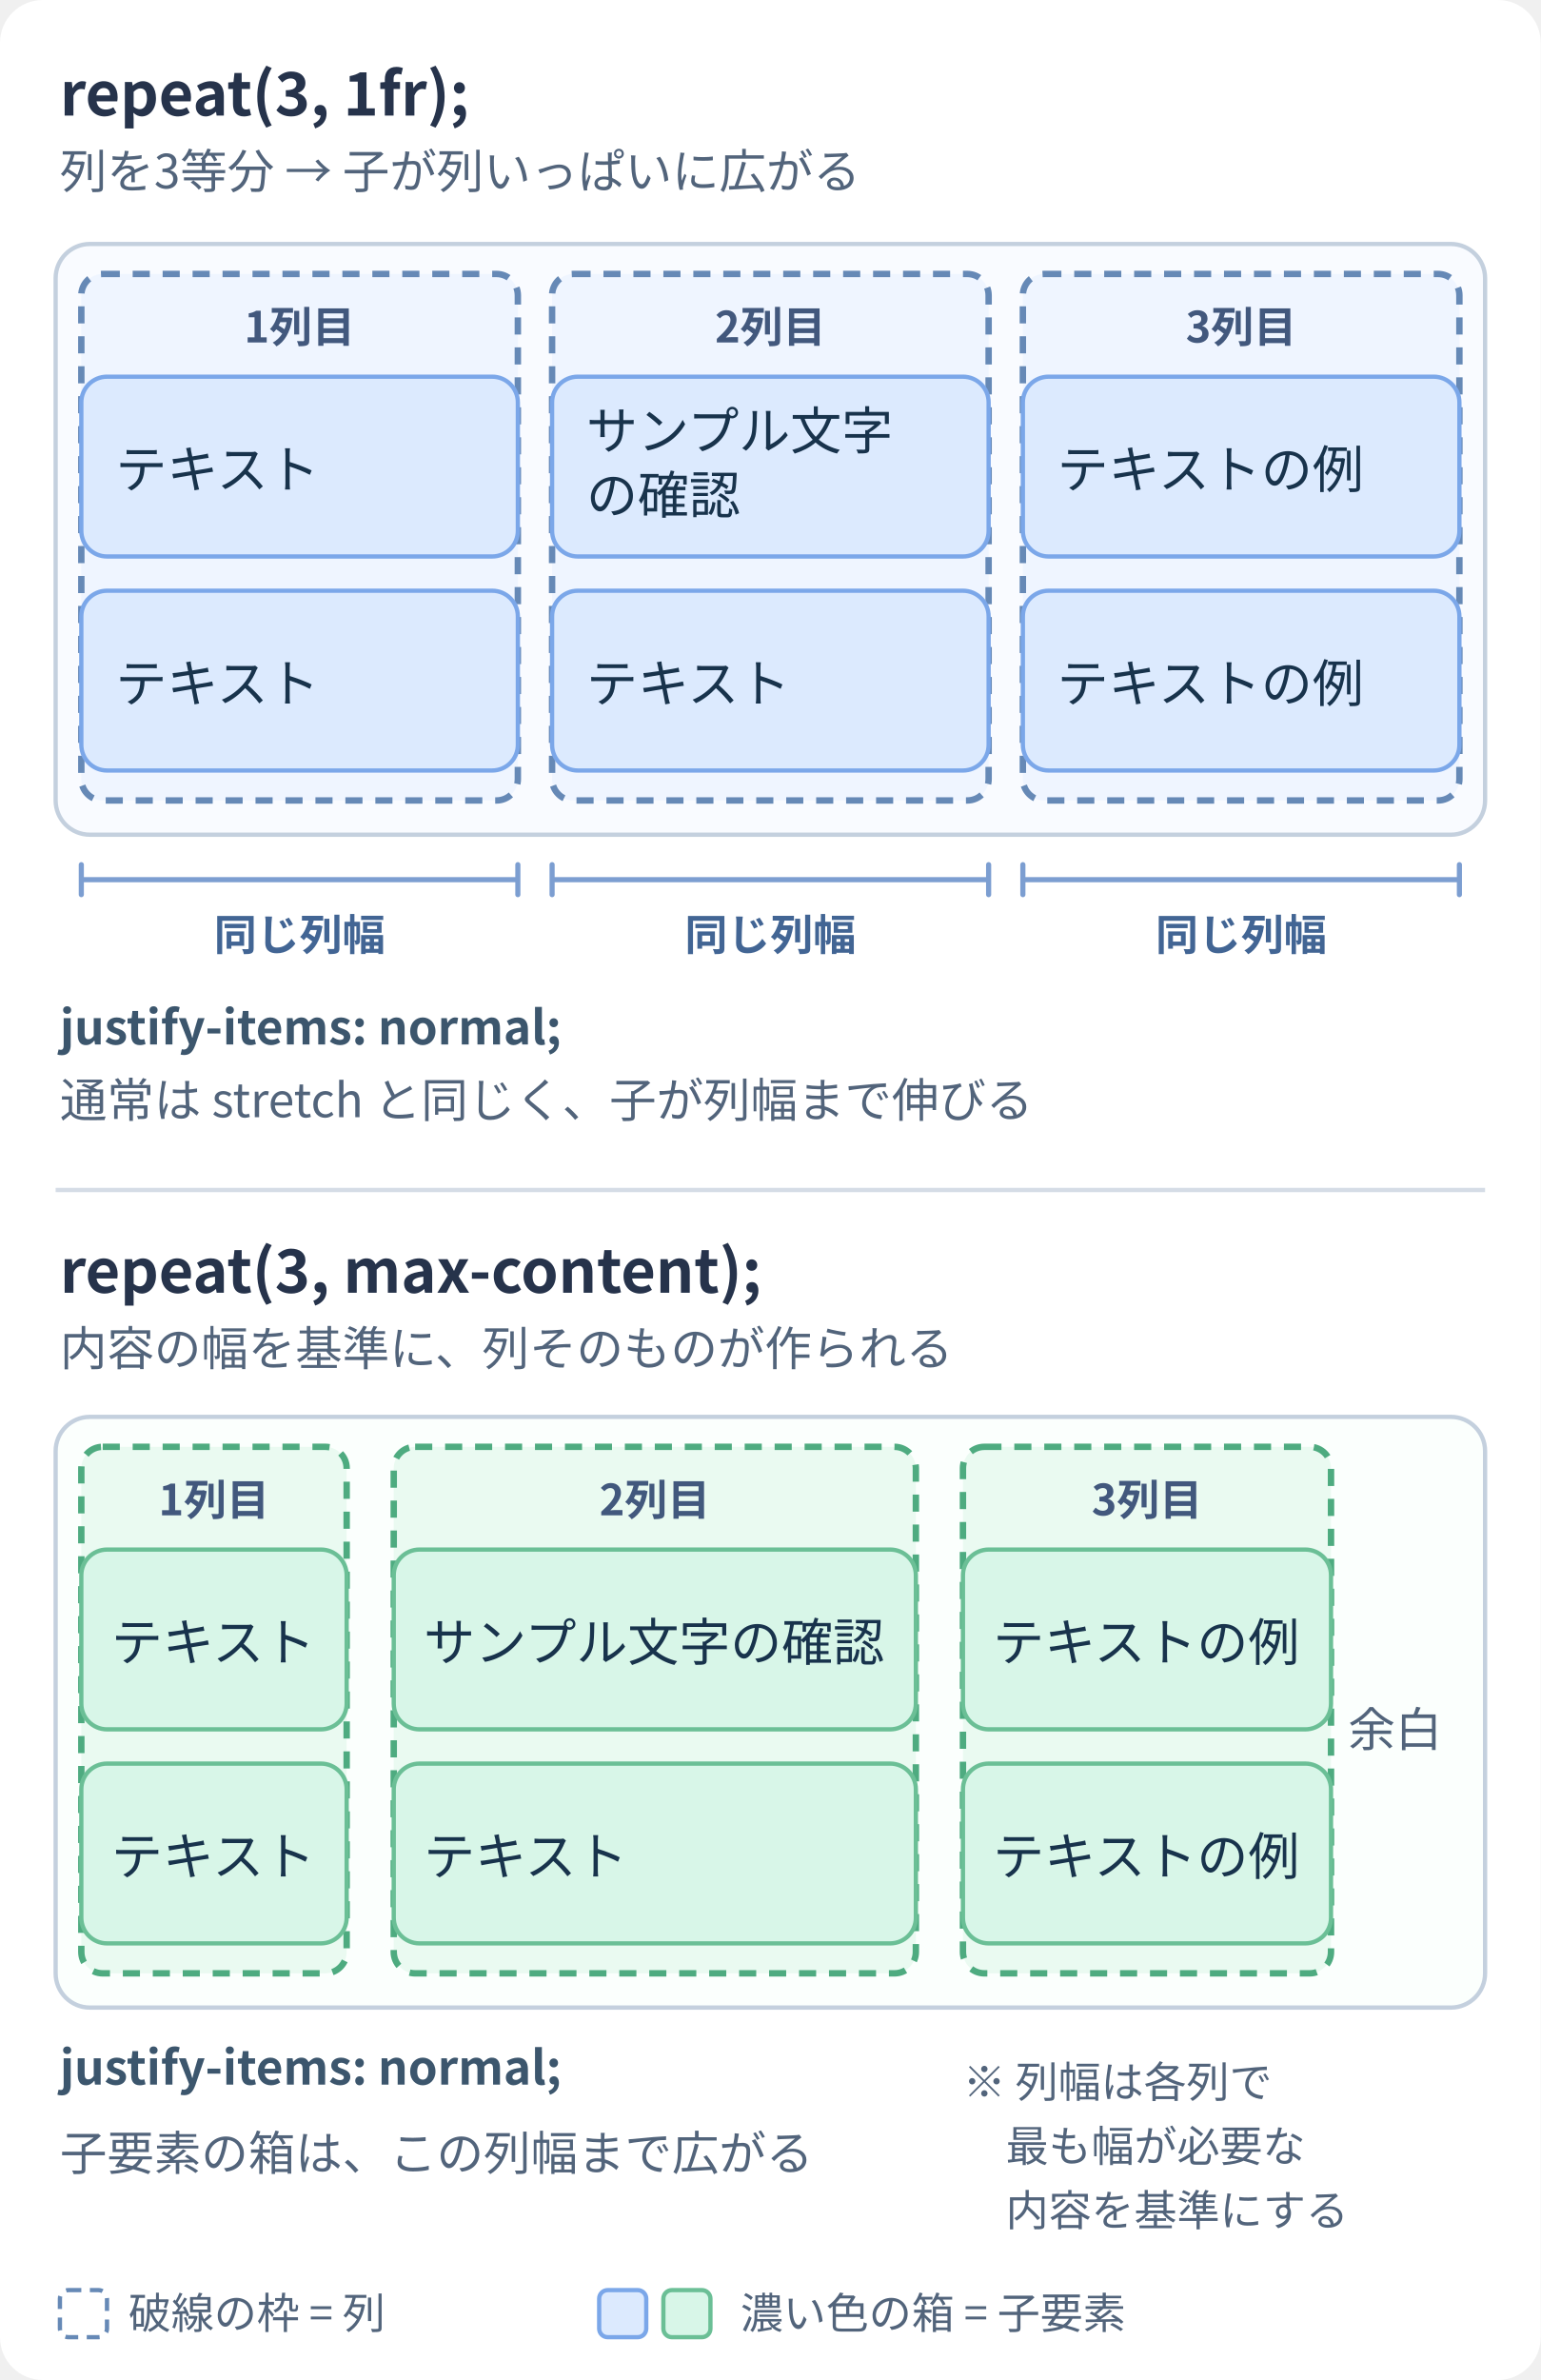
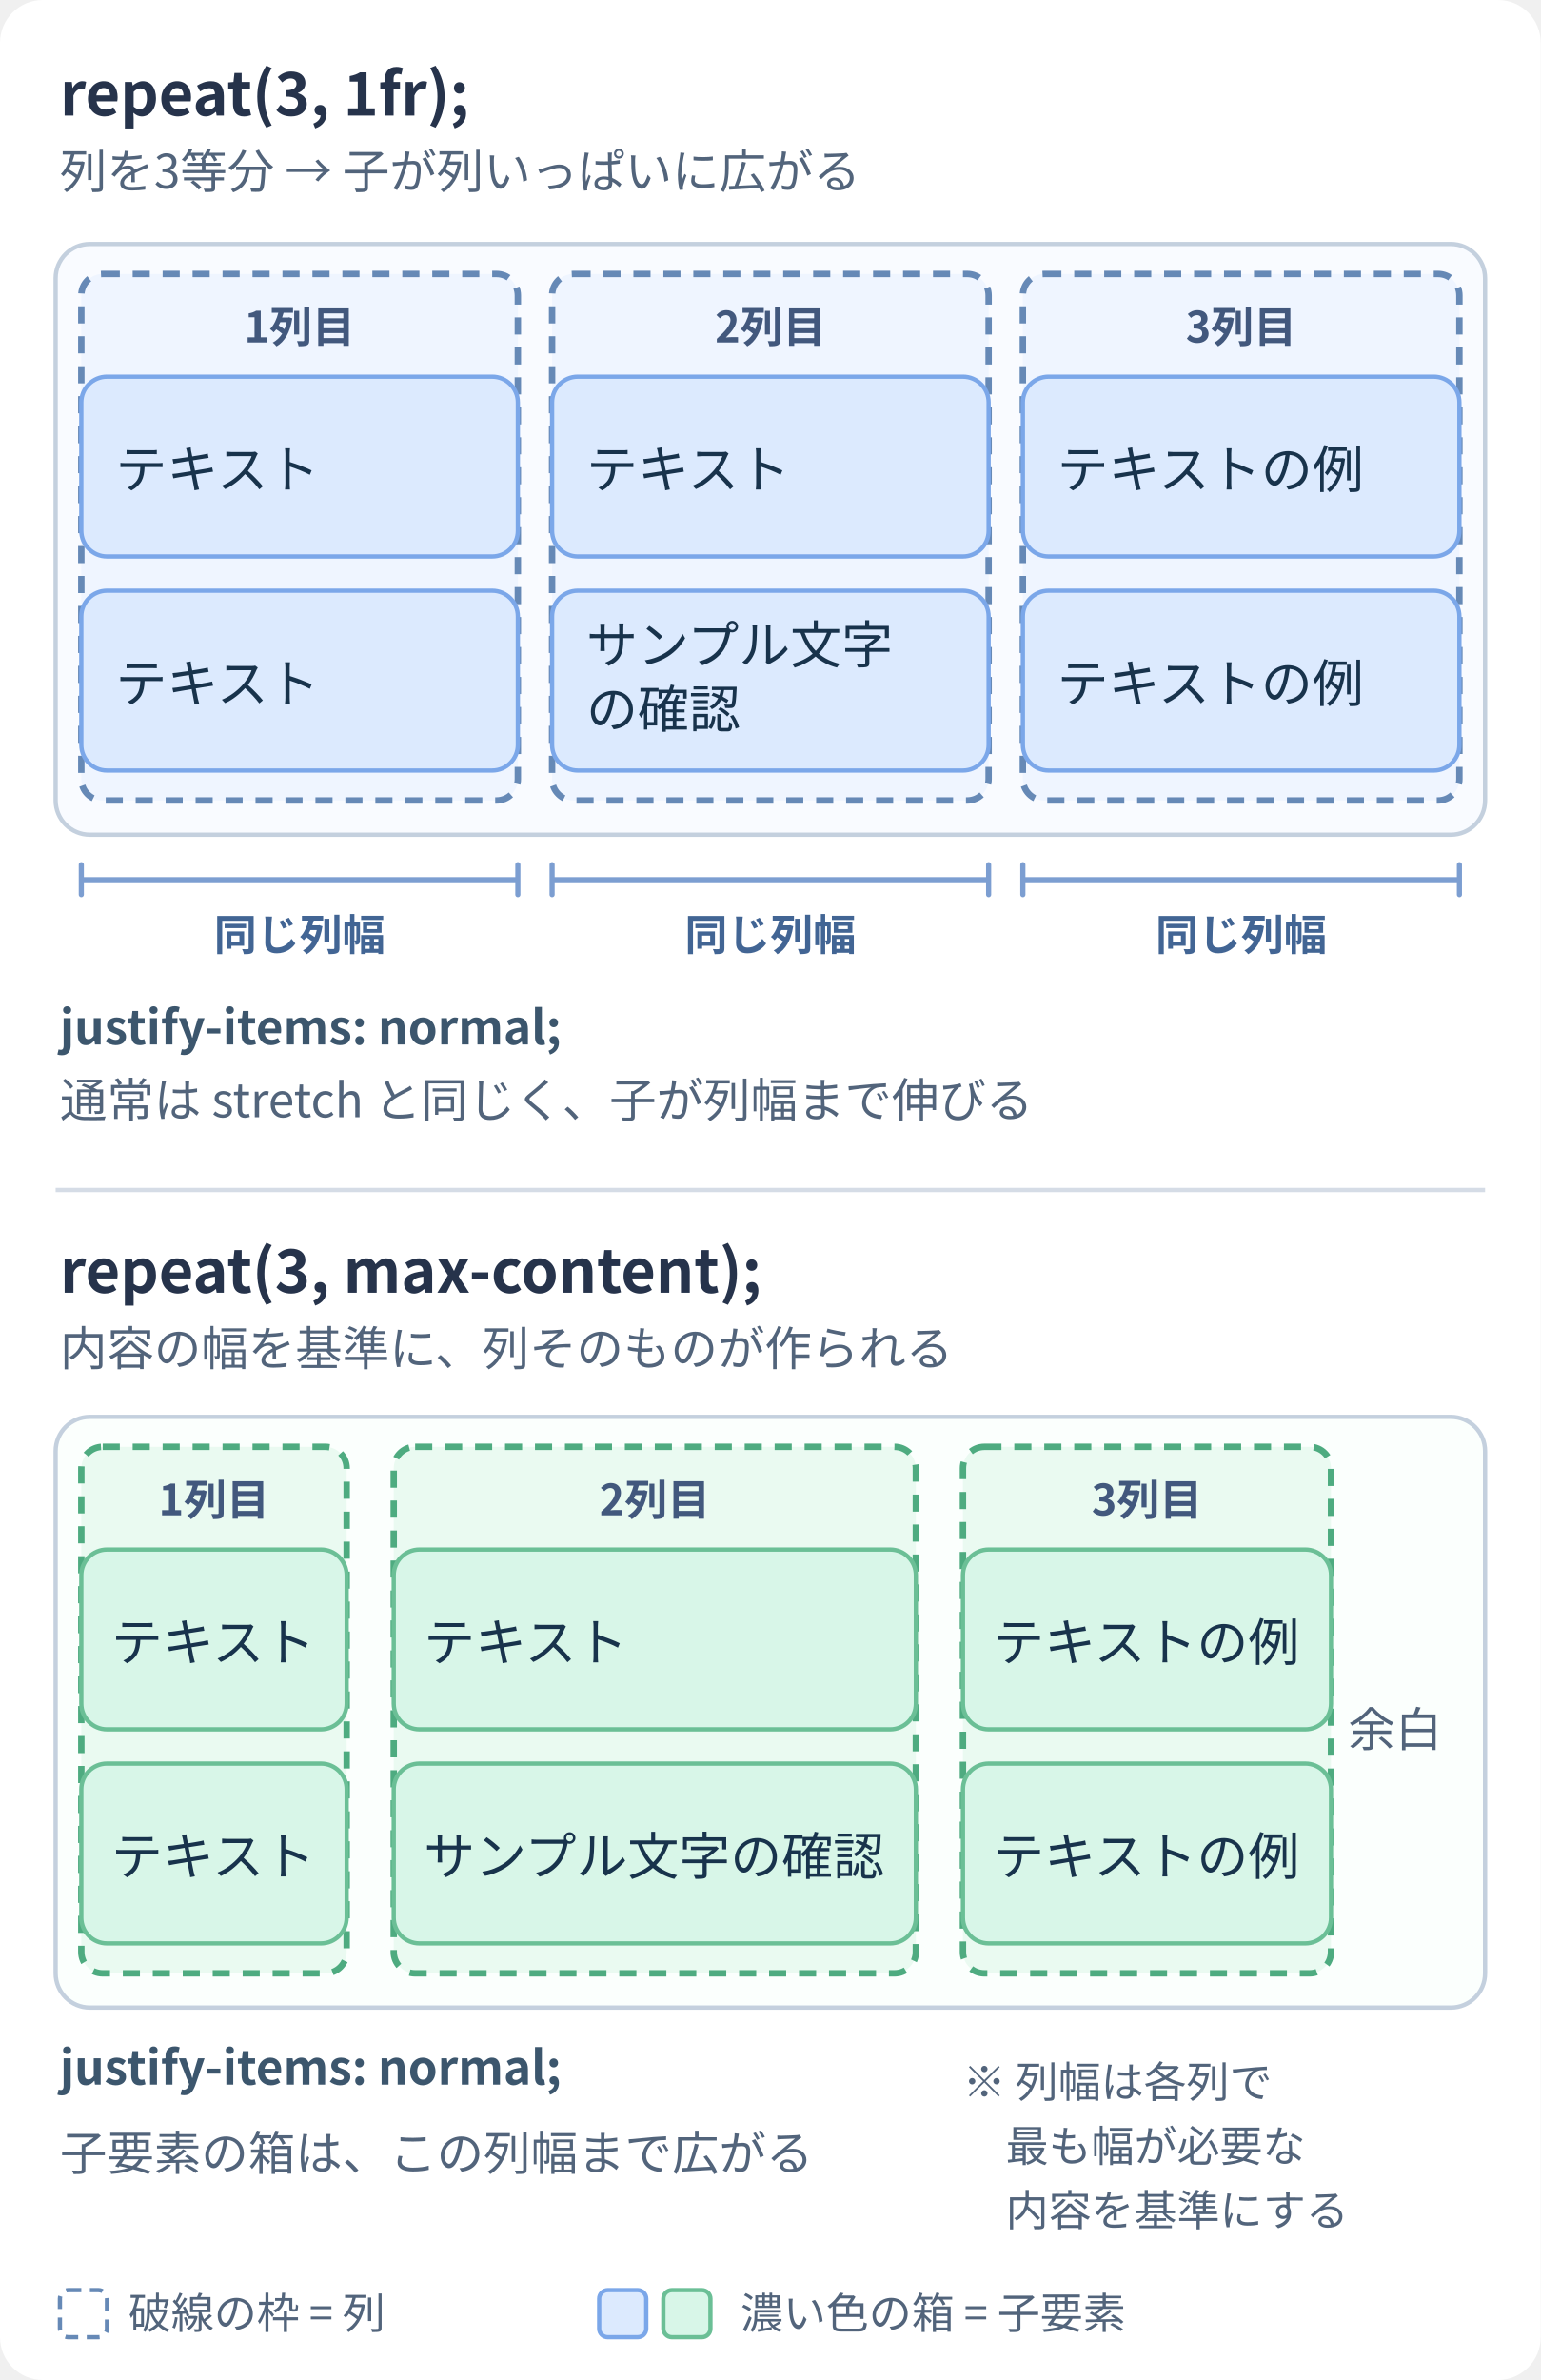
<svg xmlns="http://www.w3.org/2000/svg" viewBox="0 0 360 556" width="720" height="1112" role="img" aria-label="CSS Gridの1frとmax-contentを比較。破線は列の範囲、塗りつぶしは子要素。1frでは3列が等幅で子は列いっぱいに広がる。max-contentでは各列が内容の幅を基準に作られ、子はその列の幅まで広がる。">
  <style>
 .title {font:700 14px "Noto Sans CJK JP",sans-serif;fill:#26334b}
 .body {font:12px "Noto Sans CJK JP",sans-serif;fill:#18334c}
 .small {font:11px "Noto Sans CJK JP",sans-serif;fill:#52647b}
 .cap {font:600 11px "Noto Sans CJK JP",sans-serif;fill:#3c566d}
 .colname {font:600 10px "Noto Sans CJK JP",sans-serif;text-anchor:middle;fill:#42587d}
 .measure {font:600 10px "Noto Sans CJK JP",sans-serif;fill:#426594;text-anchor:middle}
</style>
  <rect width="360" height="556" fill="#fff" rx="10" />
  <g transform="translate(0 0)">
    <text class="title" x="14" y="27">repeat(3, 1fr);</text>
    <text class="small" x="14" y="44">列を3等分 → 子が列いっぱいに広がる</text>
    <rect x="13" y="57" width="334" height="138" rx="8" fill="#f9fbff" stroke="#c4d0de" />
    <g fill="#eff5ff" stroke="#6689b6" stroke-width="1.5" stroke-dasharray="4 3">
      <rect x="19" y="64" width="102" height="123" rx="5" />
      <rect x="129" y="64" width="102" height="123" rx="5" />
      <rect x="239" y="64" width="102" height="123" rx="5" />
    </g>
    <text class="colname" x="70" y="80">1列目</text>
    <text class="colname" x="180" y="80">2列目</text>
    <text class="colname" x="290" y="80">3列目</text>
    <g fill="#dceafe" stroke="#7ba7e9">
      <rect x="19" y="88" width="102" height="42" rx="6" />
      <rect x="19" y="138" width="102" height="42" rx="6" />
      <rect x="129" y="88" width="102" height="42" rx="6" />
      <rect x="129" y="138" width="102" height="42" rx="6" />
      <rect x="239" y="88" width="102" height="42" rx="6" />
      <rect x="239" y="138" width="102" height="42" rx="6" />
    </g>
    <g class="body">
      <text x="27" y="114">テキスト</text>
      <text x="27" y="164">テキスト</text>
-       <text x="137" y="105">サンプル文字</text>
-       <text x="137" y="120">の確認</text>
-       <text x="137" y="164">テキスト</text>
+       <text x="137" y="114">テキスト</text>
+       <text x="137" y="155">サンプル文字</text>
+       <text x="137" y="170">の確認</text>
      <text x="247" y="114">テキストの例</text>
      <text x="247" y="164">テキストの例</text>
    </g>
    <g stroke="#7c9ed1" stroke-width="1.2" stroke-linecap="round">
      <path d="M19 202v7 M121 202v7 M19 205.5H121" />
      <path d="M129 202v7 M231 202v7 M129 205.5H231" />
      <path d="M239 202v7 M341 202v7 M239 205.5H341" />
    </g>
    <text class="measure" x="70" y="222">同じ列幅</text>
    <text class="measure" x="180" y="222">同じ列幅</text>
    <text class="measure" x="290" y="222">同じ列幅</text>
    <text class="cap" x="14" y="244">justify-items: normal;</text>
    <text class="small" x="14" y="261">通常は stretch と同じく、子が列幅まで伸びる</text>
    <line x1="13" y1="278" x2="347" y2="278" stroke="#d5dce6" />
  </g>
  <g transform="translate(0 0)">
    <text class="title" x="14" y="302">repeat(3, max-content);</text>
    <text class="small" x="14" y="319">内容の幅を基準に、列そのものが作られる</text>
    <rect x="13" y="331" width="334" height="138" rx="8" fill="#fbfffd" stroke="#c4d0de" />
    <g fill="#eafaf1" stroke="#4eab80" stroke-width="1.5" stroke-dasharray="4 3">
      <rect x="19" y="338" width="62" height="123" rx="5" />
      <rect x="92" y="338" width="122" height="123" rx="5" />
      <rect x="225" y="338" width="86" height="123" rx="5" />
    </g>
    <text class="colname" x="50" y="354">1列目</text>
    <text class="colname" x="153" y="354">2列目</text>
    <text class="colname" x="268" y="354">3列目</text>
    <text class="small" x="315" y="408" font-size="9">余白</text>
    <g fill="#d8f6e8" stroke="#6bbf96">
      <rect x="19" y="362" width="62" height="42" rx="6" />
      <rect x="19" y="412" width="62" height="42" rx="6" />
      <rect x="92" y="362" width="122" height="42" rx="6" />
      <rect x="92" y="412" width="122" height="42" rx="6" />
      <rect x="225" y="362" width="86" height="42" rx="6" />
      <rect x="225" y="412" width="86" height="42" rx="6" />
    </g>
    <g class="body">
      <text x="26" y="388">テキスト</text>
      <text x="26" y="438">テキスト</text>
-       <text x="99" y="388">サンプル文字の確認</text>
-       <text x="99" y="438">テキスト</text>
+       <text x="99" y="388">テキスト</text>
+       <text x="99" y="438">サンプル文字の確認</text>
      <text x="232" y="388">テキストの例</text>
      <text x="232" y="438">テキストの例</text>
    </g>
    <text class="small" style="font-size:10px" x="225" y="490">
      <tspan x="225">※ 列幅は各列で</tspan>
      <tspan x="235" dy="15">最も幅が必要な</tspan>
      <tspan x="235" dy="15">内容を基準にする</tspan>
    </text>
    <text class="cap" x="14" y="487">justify-items: normal;</text>
    <text class="small" x="14" y="507">子要素の箱は、この列幅まで広がる</text>
  </g>
  <g transform="translate(0 12)">
    <g font-family="Noto Sans CJK JP,sans-serif" font-size="10" fill="#52647b">
      <rect x="14" y="523" width="11" height="11" rx="2" fill="none" stroke="#6689b6" stroke-dasharray="3 2" />
      <text x="30" y="532">破線の枠 = 列</text>
      <rect x="140" y="523" width="11" height="11" rx="2" fill="#dceafe" stroke="#7ba7e9" />
      <rect x="155" y="523" width="11" height="11" rx="2" fill="#d8f6e8" stroke="#6bbf96" />
      <text x="173" y="532">濃い色の箱 = 子要素</text>
    </g>
  </g>
</svg>
